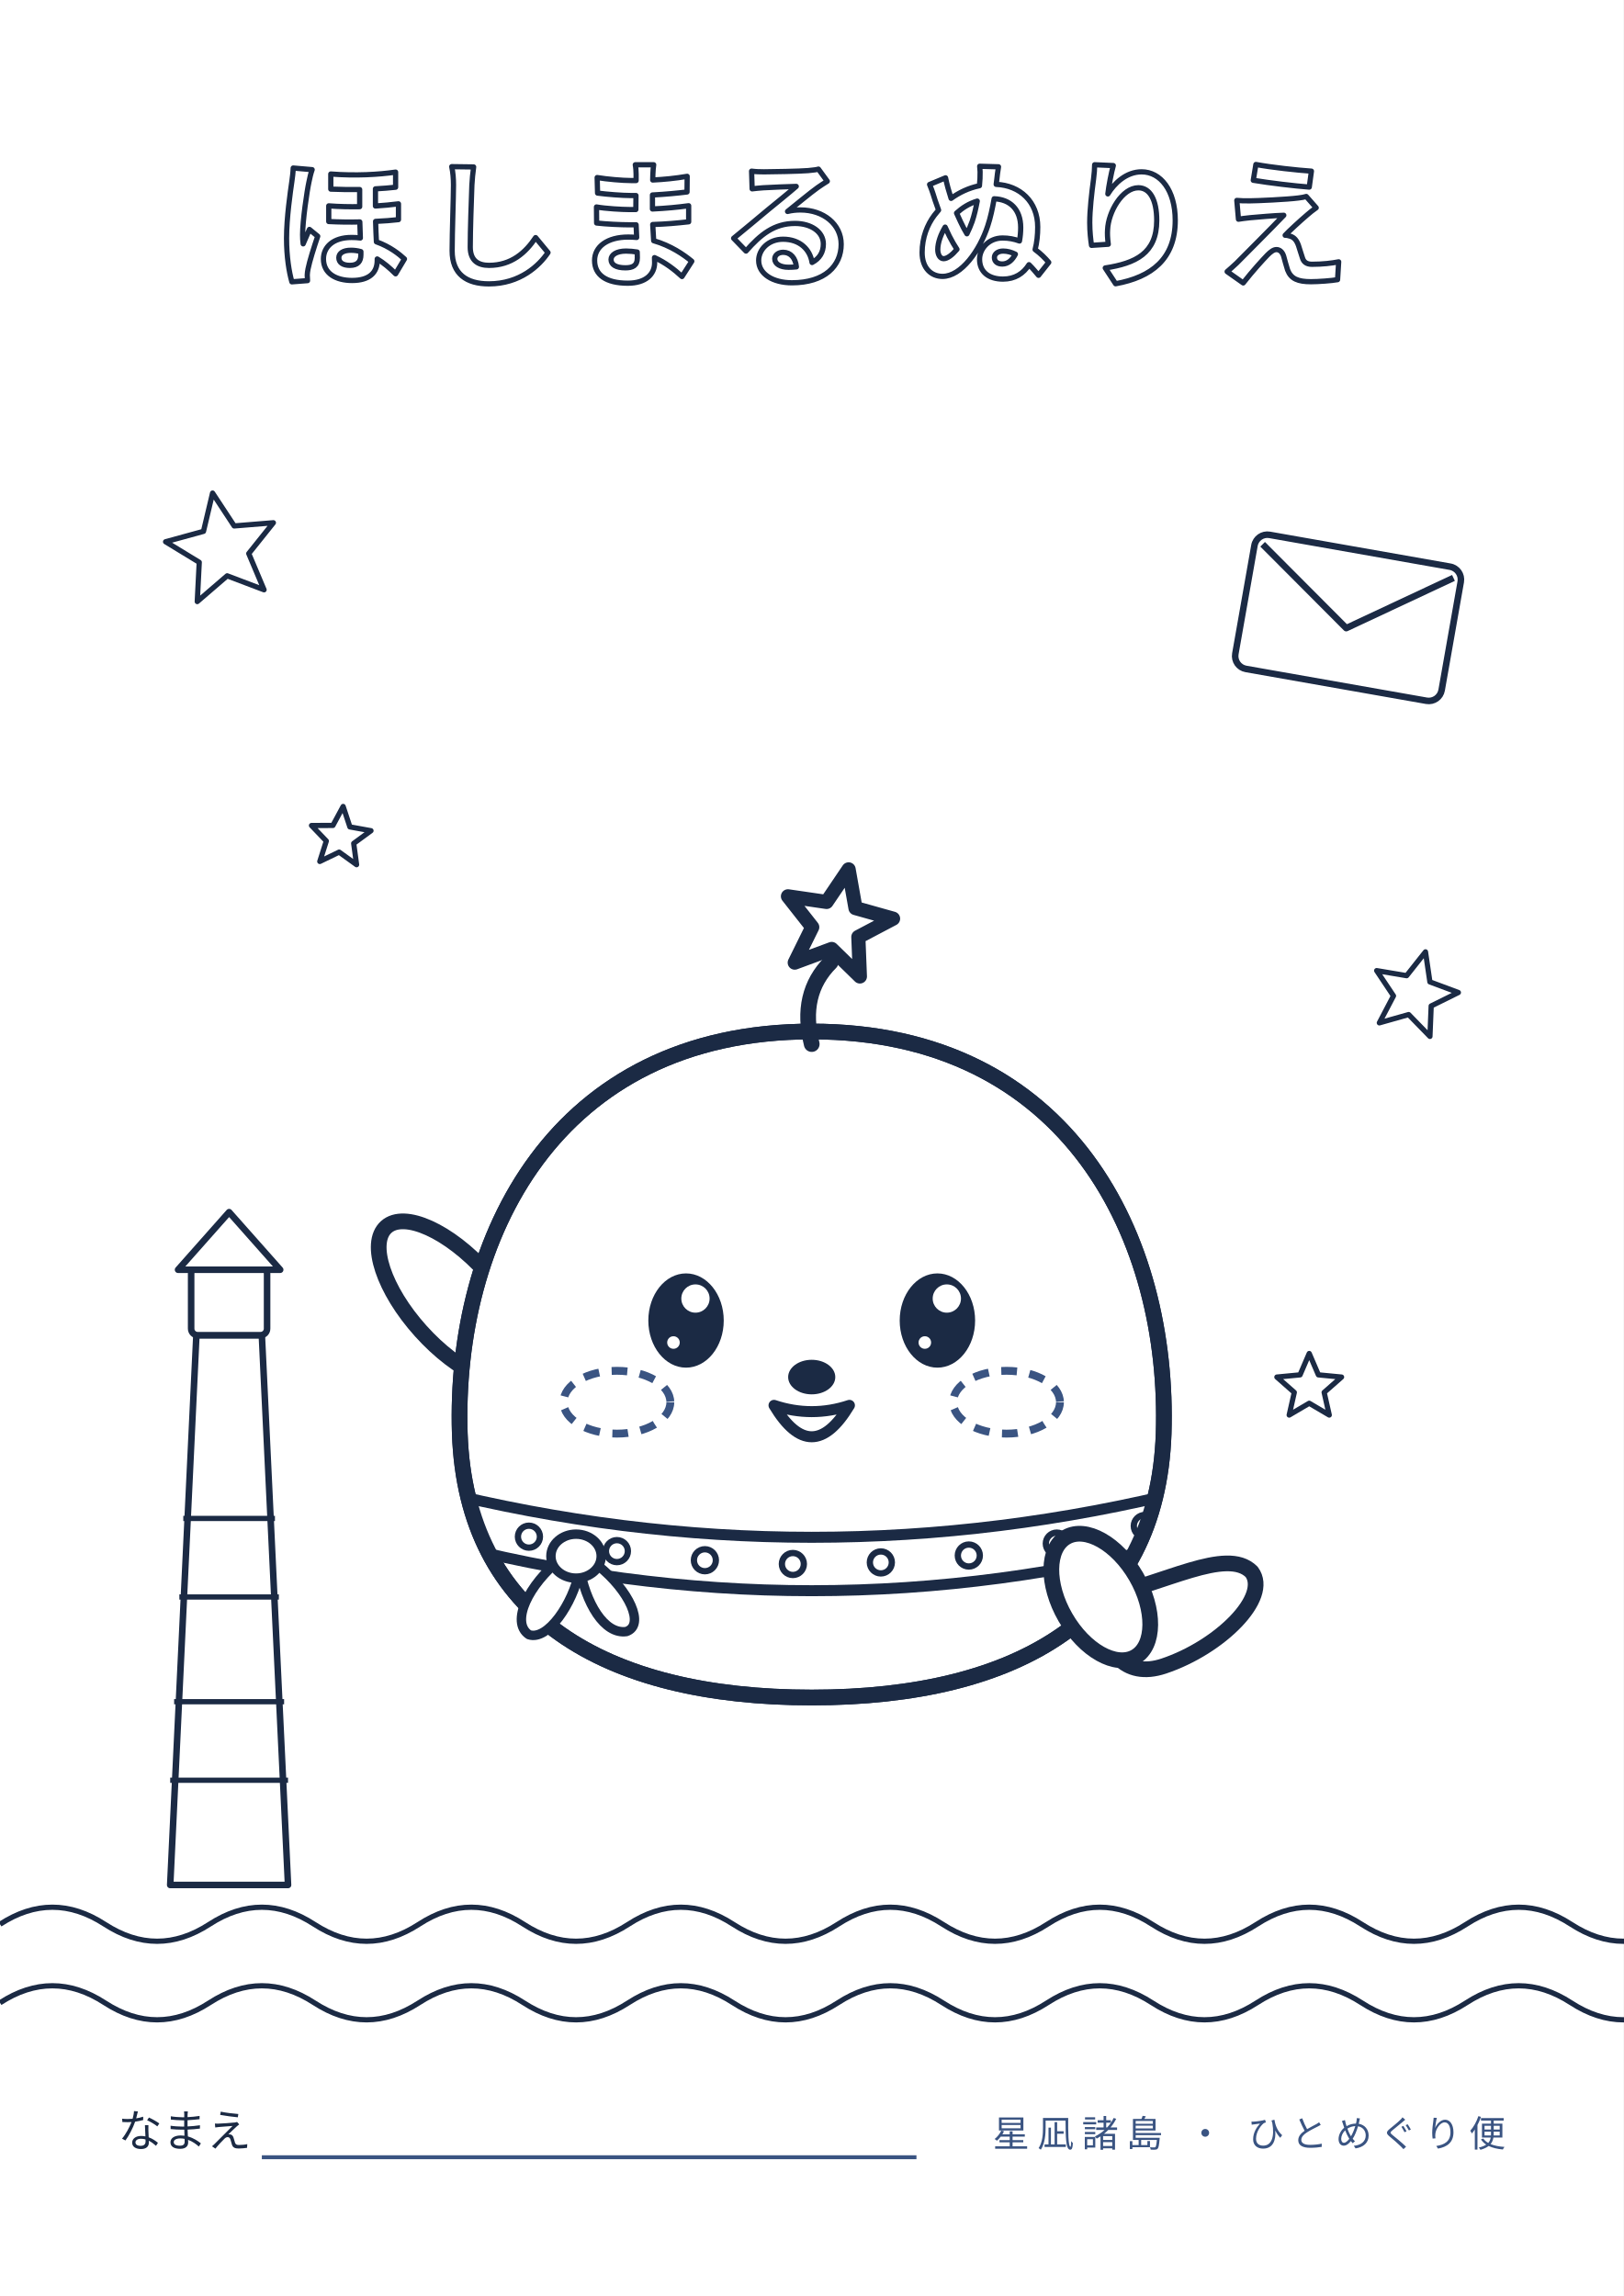
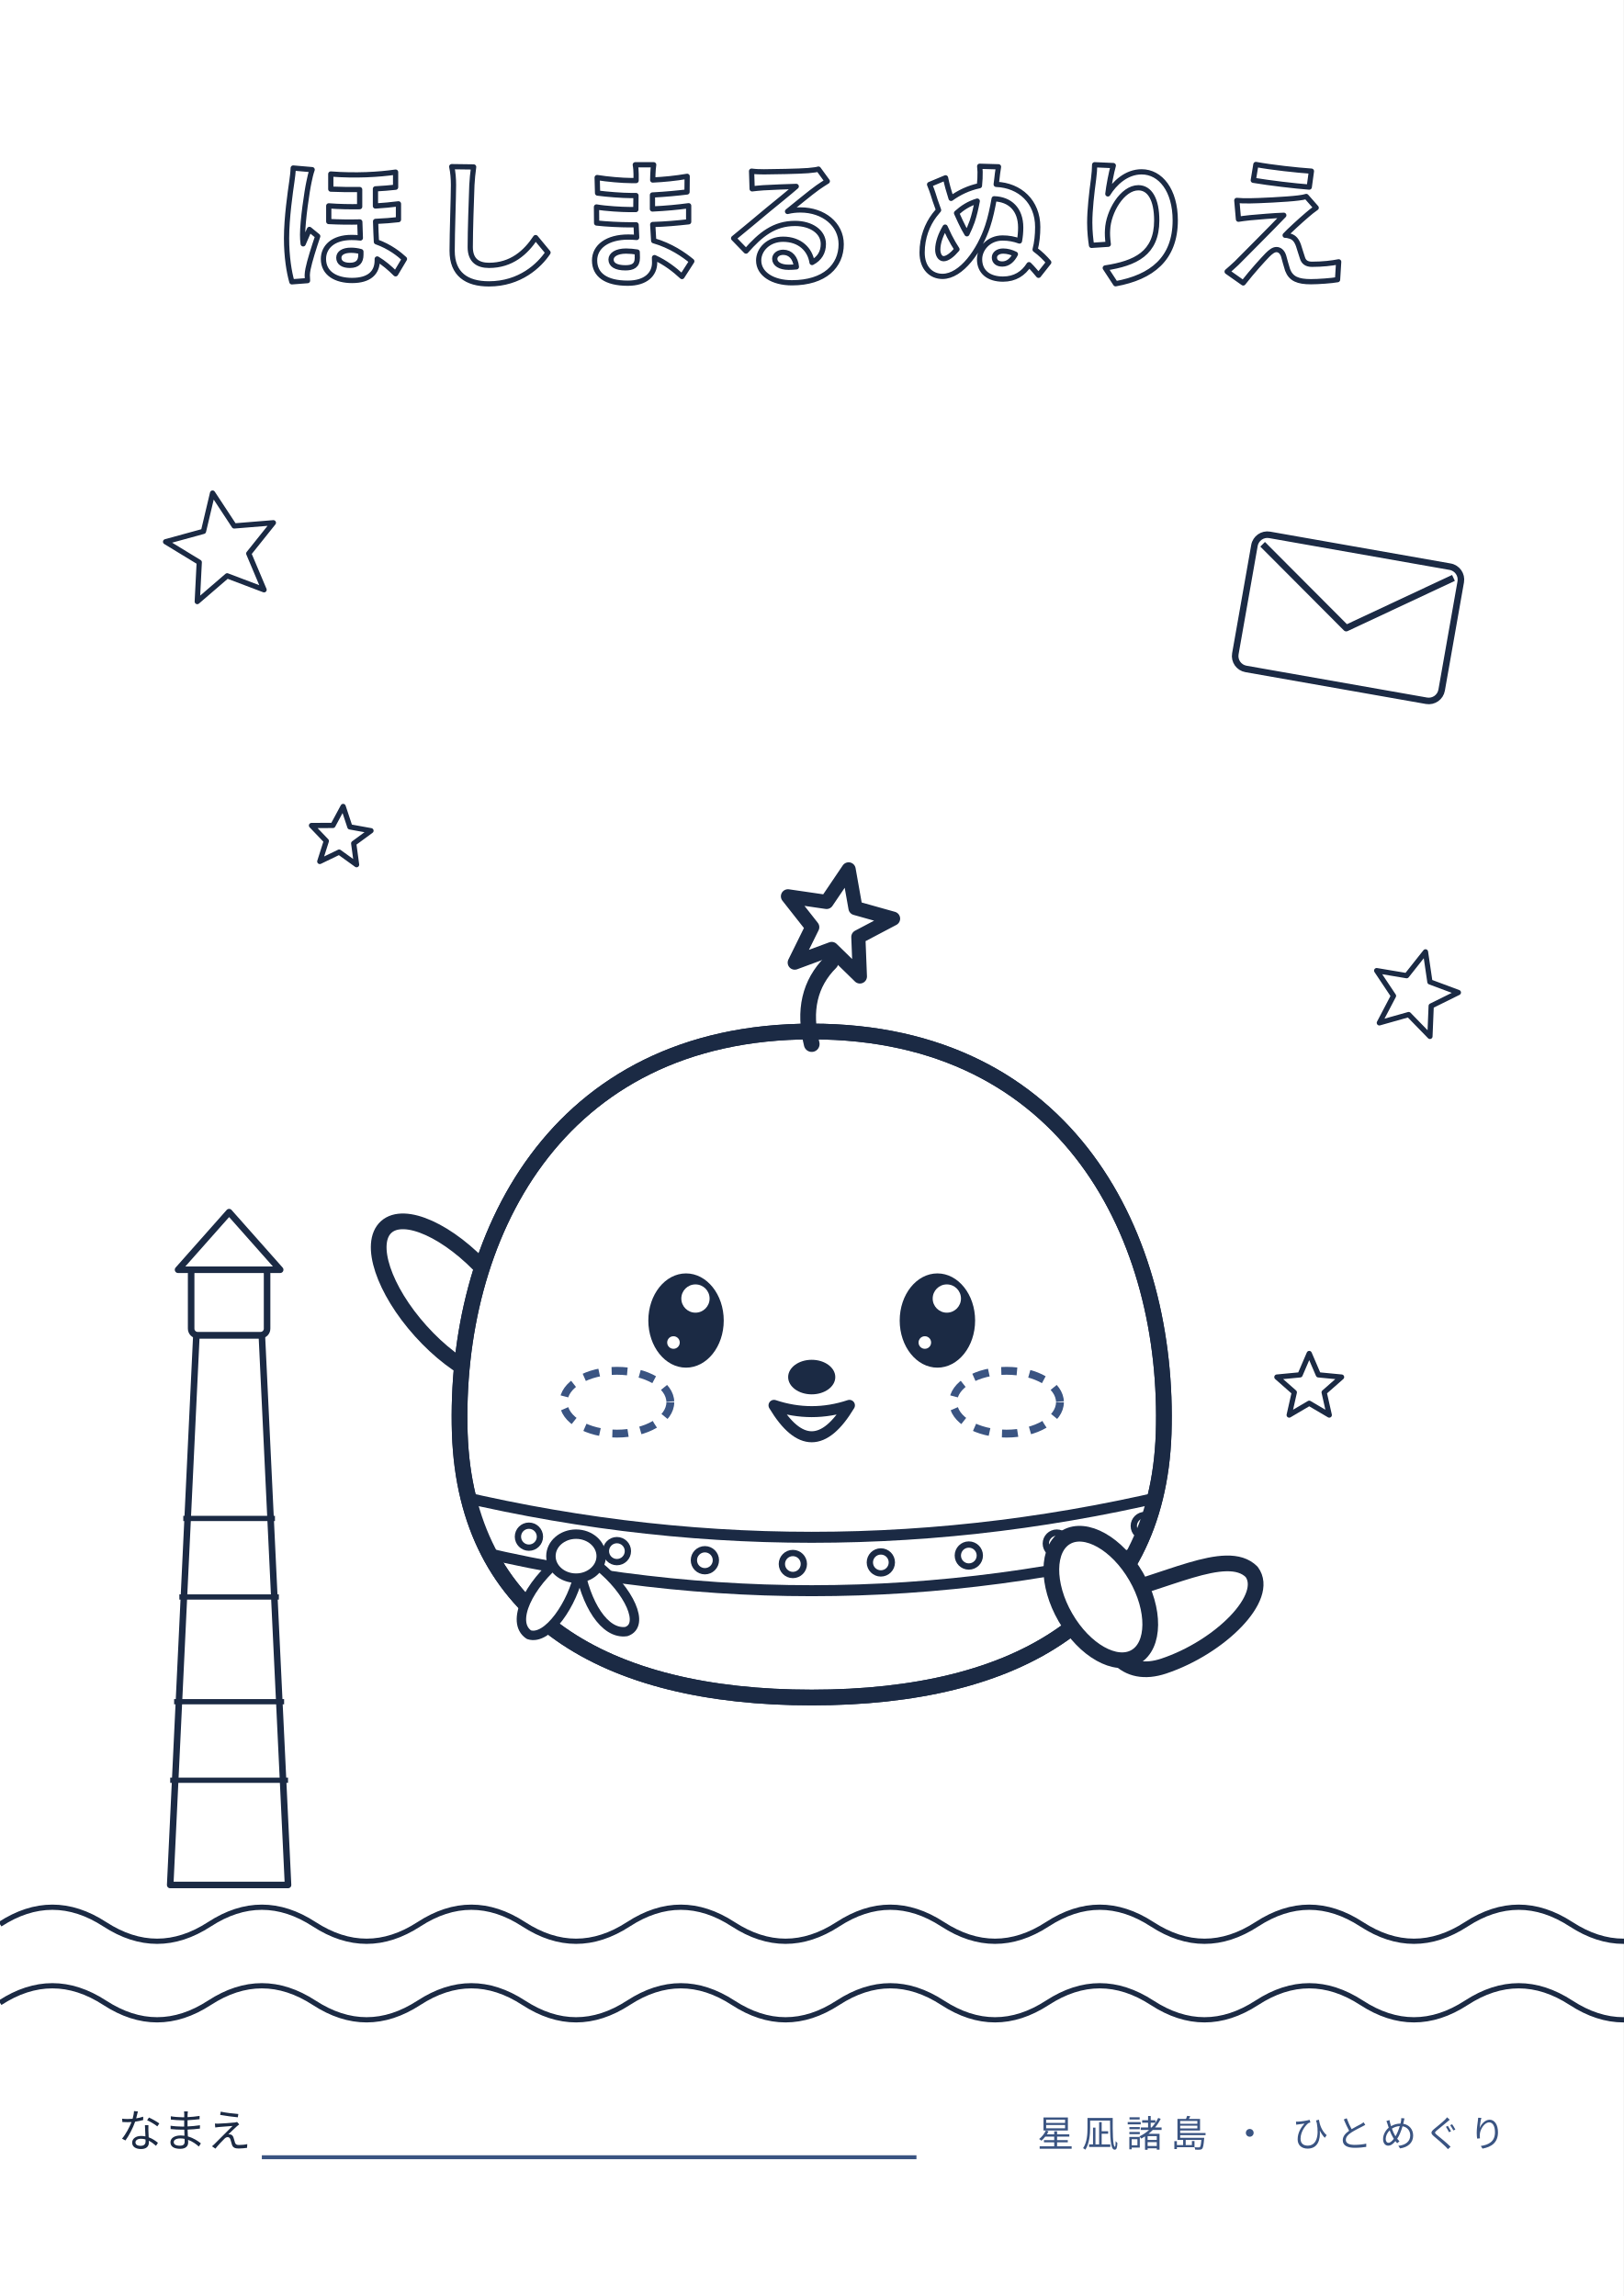
<svg xmlns="http://www.w3.org/2000/svg" viewBox="0 0 1240 1754" width="1240" height="1754" role="img" aria-label="ぬりえ: ほしまるぬりえ（灯台・手紙・星）">
  <defs>
    <clipPath id="body">
      <path d="M200 120 C282 120 314 186 312 248 C310 306 266 332 200 332 C134 332 90 306 88 248 C86 186 118 120 200 120 Z" />
    </clipPath>
    <symbol id="spark" viewBox="-10 -10 20 20">
      <path d="M0 -10 Q1.6 -1.6 10 0 Q1.6 1.6 0 10 Q-1.6 1.6 -10 0 Q-1.6 -1.6 0 -10 Z" />
    </symbol>
  </defs>
  <rect width="1240" height="1754" fill="#ffffff" />
  <text x="620.0" y="210" text-anchor="middle" font-family="'Yu Mincho','YuMincho','Hiragino Mincho ProN',serif" font-weight="700" font-size="104" fill="#ffffff" stroke="#1b2a44" stroke-width="4" stroke-linejoin="round" letter-spacing="10">ほしまる ぬりえ</text>
  <polygon transform="rotate(-10 170 420)" points="170.0,376.0 181.9,403.6 211.8,406.4 189.2,426.3 195.9,455.6 170.0,440.2 144.1,455.6 150.8,426.3 128.2,406.4 158.1,403.6" fill="#ffffff" stroke="#1b2a44" stroke-linejoin="round" stroke-width="4" />
  <polygon transform="rotate(15 1080 760)" points="1080.0,726.0 1089.2,747.3 1112.3,749.5 1094.9,764.8 1100.0,787.5 1080.0,775.6 1060.0,787.5 1065.1,764.8 1047.7,749.5 1070.8,747.3" fill="#ffffff" stroke="#1b2a44" stroke-linejoin="round" stroke-width="4" />
  <polygon transform="rotate(5 260 640)" points="260.0,616.0 266.5,631.1 282.8,632.6 270.5,643.4 274.1,659.4 260.0,651.0 245.9,659.4 249.5,643.4 237.2,632.6 253.5,631.1" fill="#ffffff" stroke="#1b2a44" stroke-linejoin="round" stroke-width="4" />
  <polygon transform="rotate(0 1000 1060)" points="1000.0,1034.0 1007.0,1050.3 1024.7,1052.0 1011.4,1063.7 1015.3,1081.0 1000.0,1072.0 984.7,1081.0 988.6,1063.7 975.3,1052.0 993.0,1050.3" fill="#ffffff" stroke="#1b2a44" stroke-linejoin="round" stroke-width="4" />
  <g transform="rotate(10 1030 470)">
    <rect x="950" y="420" width="160" height="104" rx="10" fill="#ffffff" stroke="#1b2a44" stroke-linejoin="round" stroke-width="5" />
    <path d="M956 428 L1030 480 L1104 428" fill="none" stroke="#1b2a44" stroke-width="5" stroke-linejoin="round" />
  </g>
  <path d="M130 1440 L150 1020 L200 1020 L220 1440 Z" fill="#ffffff" stroke="#1b2a44" stroke-linejoin="round" stroke-width="5" />
  <path d="M140 1160 H210 M137 1220 H213 M133 1300 H217 M130 1360 H220" stroke="#1b2a44" stroke-width="4" />
  <rect x="146" y="968" width="58" height="52" rx="5" fill="#ffffff" stroke="#1b2a44" stroke-linejoin="round" stroke-width="5" />
  <path d="M136 970 L175 926 L214 970 Z" fill="#ffffff" stroke="#1b2a44" stroke-linejoin="round" stroke-width="5" />
  <path d="M0 1470 q40 -26 80 0 t80 0 t80 0 t80 0 t80 0 t80 0 t80 0 t80 0 t80 0 t80 0 t80 0 t80 0 t80 0 t80 0 t80 0 t80 0" fill="none" stroke="#1b2a44" stroke-width="4" />
  <path d="M0 1530 q40 -26 80 0 t80 0 t80 0 t80 0 t80 0 t80 0 t80 0 t80 0 t80 0 t80 0 t80 0 t80 0 t80 0 t80 0 t80 0 t80 0" fill="none" stroke="#1b2a44" stroke-width="4" />
  <g transform="translate(140 500) scale(2.4)">
    <ellipse cx="86" cy="206" rx="14" ry="32" transform="rotate(-42 86 206)" fill="#ffffff" stroke="#1b2a44" stroke-linejoin="round" stroke-width="5" />
    <path d="M292 300 C312 296 332 284 340 292 C346 300 330 316 312 322 C300 326 292 318 292 300 Z" fill="#ffffff" stroke="#1b2a44" stroke-linejoin="round" stroke-width="5" />
    <path d="M200 120 C282 120 314 186 312 248 C310 306 266 332 200 332 C134 332 90 306 88 248 C86 186 118 120 200 120 Z" fill="#ffffff" stroke="#1b2a44" stroke-linejoin="round" stroke-width="5" />
    <g clip-path="url(#body)">
      <path d="M80 266 Q200 296 320 266 L320 282 Q200 314 80 282 Z" fill="#ffffff" stroke="#1b2a44" stroke-linejoin="round" stroke-width="3.5" />
      <circle cx="110" cy="280.8" r="3.5" fill="none" stroke="#1b2a44" stroke-width="2" />
      <circle cx="138" cy="285.4" r="3.5" fill="none" stroke="#1b2a44" stroke-width="2" />
      <circle cx="166" cy="288.3" r="3.5" fill="none" stroke="#1b2a44" stroke-width="2" />
      <circle cx="194" cy="289.5" r="3.5" fill="none" stroke="#1b2a44" stroke-width="2" />
      <circle cx="222" cy="289.0" r="3.5" fill="none" stroke="#1b2a44" stroke-width="2" />
      <circle cx="250" cy="286.8" r="3.5" fill="none" stroke="#1b2a44" stroke-width="2" />
      <circle cx="278" cy="283.0" r="3.5" fill="none" stroke="#1b2a44" stroke-width="2" />
      <circle cx="306" cy="277.4" r="3.5" fill="none" stroke="#1b2a44" stroke-width="2" />
    </g>
    <path d="M200 120 C282 120 314 186 312 248 C310 306 266 332 200 332 C134 332 90 306 88 248 C86 186 118 120 200 120 Z" fill="none" stroke="#1b2a44" stroke-width="5" />
    <path d="M120 288 C110 296 104 308 110 312 C116 314 124 302 126 292 Z" fill="#ffffff" stroke="#1b2a44" stroke-width="3" stroke-linejoin="round" />
    <path d="M126 290 C128 302 134 312 141 311 C147 309 142 298 132 290 Z" fill="#ffffff" stroke="#1b2a44" stroke-width="3" stroke-linejoin="round" />
    <ellipse cx="125" cy="287" rx="8" ry="7" fill="#ffffff" stroke="#1b2a44" stroke-width="3" />
    <ellipse cx="292" cy="300" rx="13" ry="22" transform="rotate(-30 292 300)" fill="#ffffff" stroke="#1b2a44" stroke-linejoin="round" stroke-width="5" />
    <g transform="translate(0 12)">
      <ellipse cx="138" cy="226" rx="17" ry="10" fill="none" stroke="#3a5482" stroke-width="2.5" stroke-dasharray="5 4" />
      <ellipse cx="262" cy="226" rx="17" ry="10" fill="none" stroke="#3a5482" stroke-width="2.5" stroke-dasharray="5 4" />
      <ellipse cx="160" cy="200" rx="12" ry="15" fill="#1b2a44" />
      <circle cx="163" cy="193" r="4.5" fill="#fff" />
      <circle cx="156" cy="207" r="2" fill="#fff" />
      <ellipse cx="240" cy="200" rx="12" ry="15" fill="#1b2a44" />
      <circle cx="243" cy="193" r="4.5" fill="#fff" />
      <circle cx="236" cy="207" r="2" fill="#fff" />
      <ellipse cx="200" cy="218" rx="7.5" ry="5.5" fill="#1b2a44" />
      <path d="M188 227 Q200 247 212 227 Q200 231 188 227 Z" fill="#ffffff" stroke="#1b2a44" stroke-linejoin="round" stroke-width="3.5" />
    </g>
    <path d="M200 124 Q196 108 206 98" fill="none" stroke="#1b2a44" stroke-width="5" stroke-linecap="round" />
    <polygon transform="rotate(12 208 86)" points="208.0,68.0 212.7,79.6 225.1,80.4 215.5,88.4 218.6,100.6 208.0,93.9 197.4,100.6 200.5,88.4 190.9,80.4 203.3,79.6" fill="#ffffff" stroke="#1b2a44" stroke-linejoin="round" stroke-width="4.5" />
  </g>
  <text x="90" y="1640" font-family="'Yu Gothic UI','Yu Gothic','Hiragino Sans',sans-serif" font-size="34" fill="#1b2a44">なまえ</text>
  <path d="M200 1648 H700" stroke="#3a5482" stroke-width="3" />
-   <text x="1150" y="1640" text-anchor="end" font-family="'Yu Gothic UI','Yu Gothic','Hiragino Sans',sans-serif" font-size="28" fill="#3a5482" letter-spacing="6">星凪諸島 ・ ひとめぐり便</text>
+   <text x="1150" y="1640" text-anchor="end" font-family="'Yu Gothic UI','Yu Gothic','Hiragino Sans',sans-serif" font-size="28" fill="#3a5482" letter-spacing="6">星凪諸島 ・ ひとめぐり</text>
</svg>
